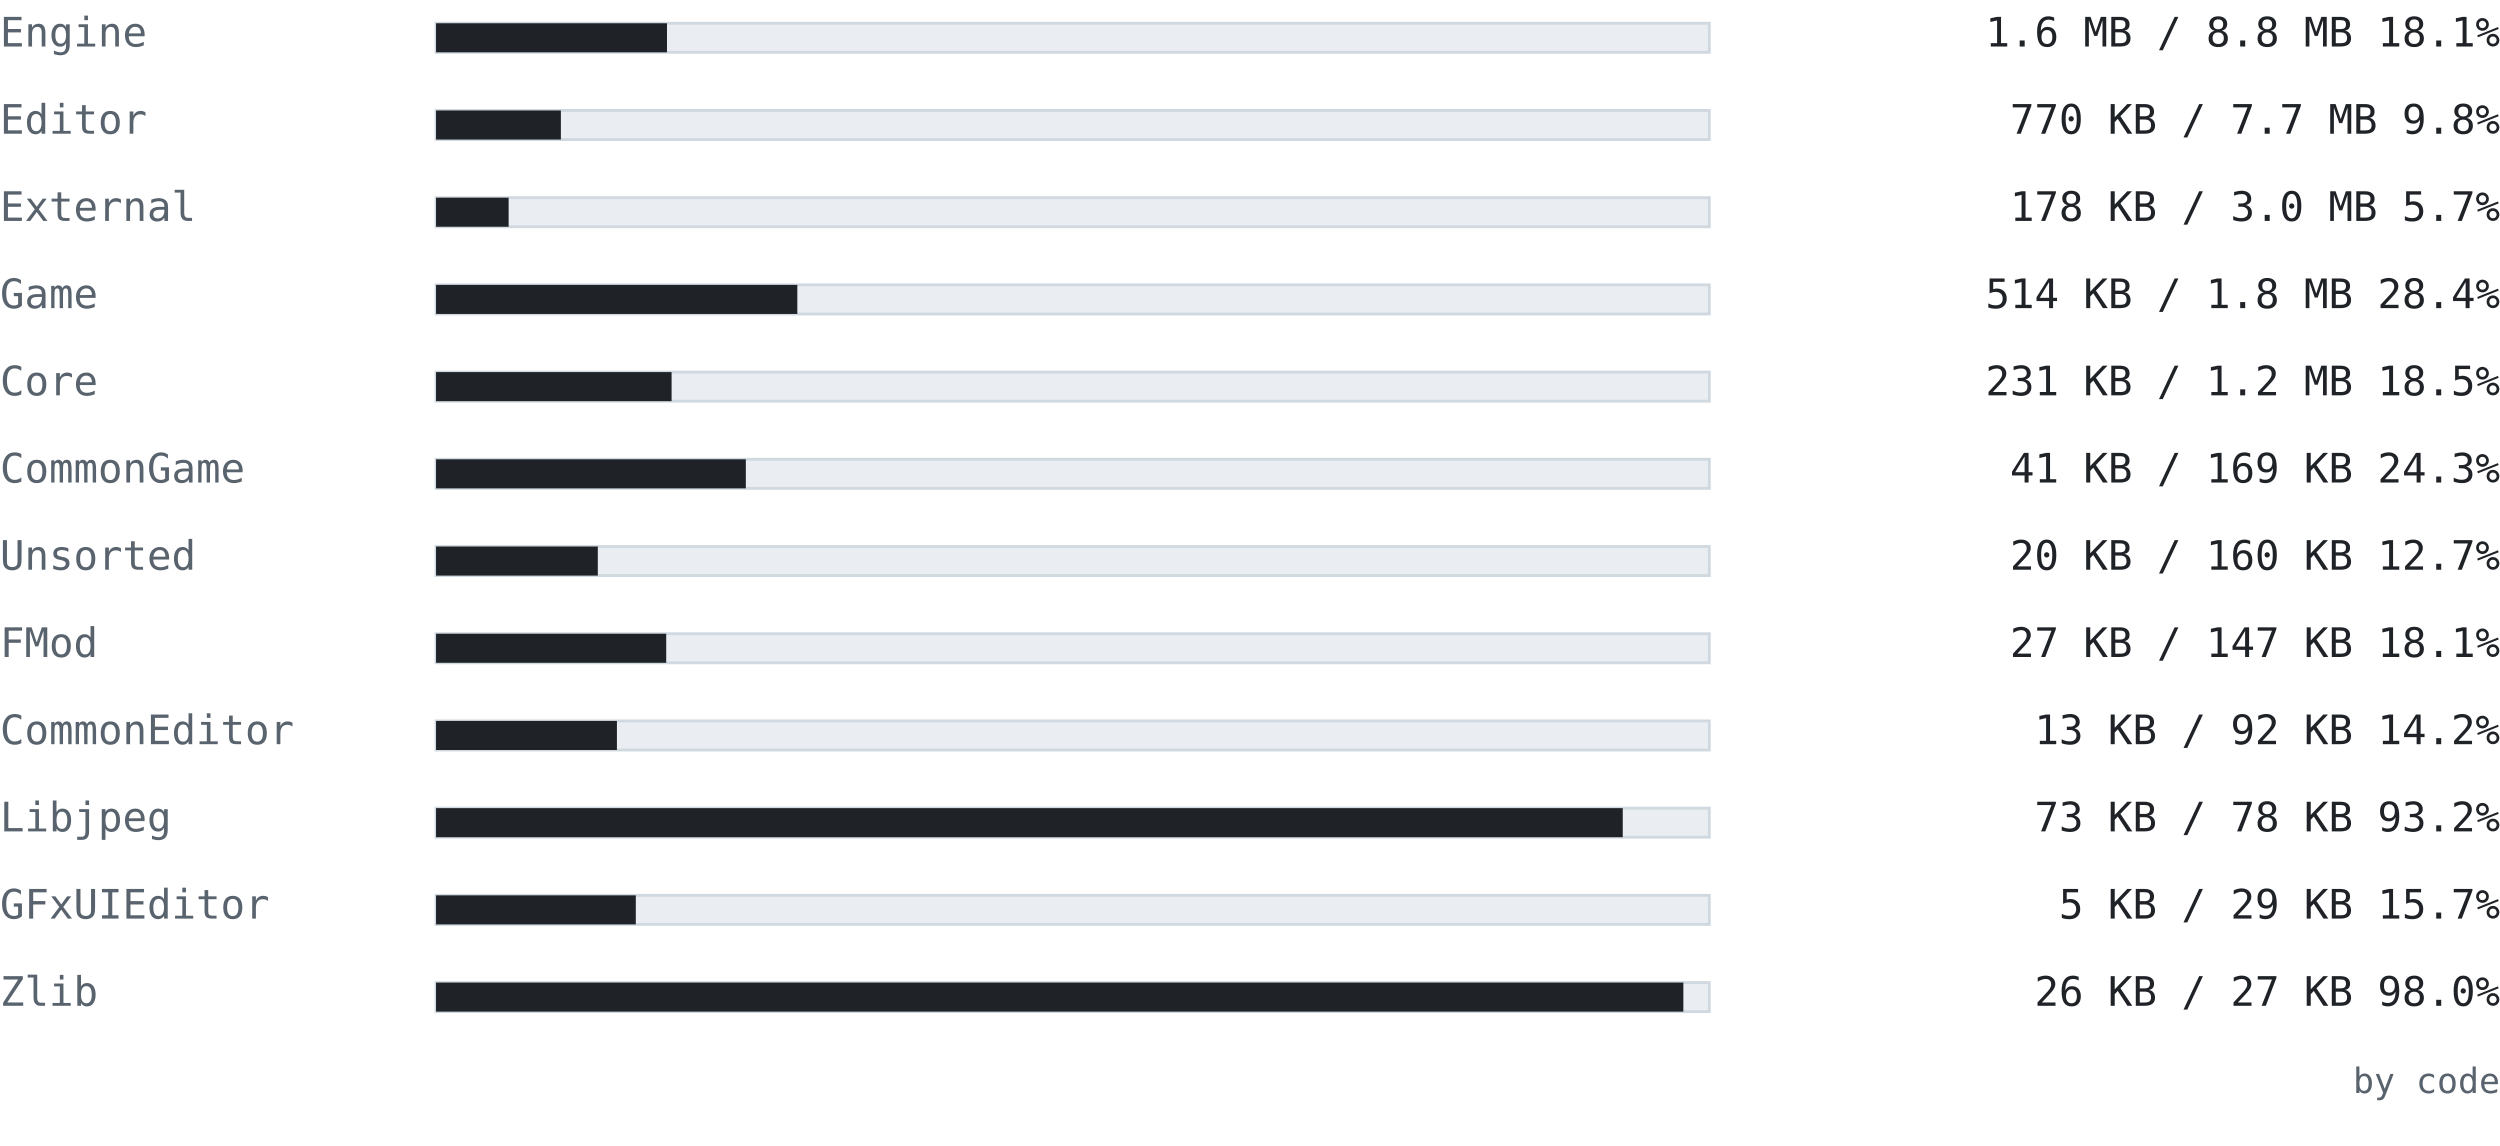
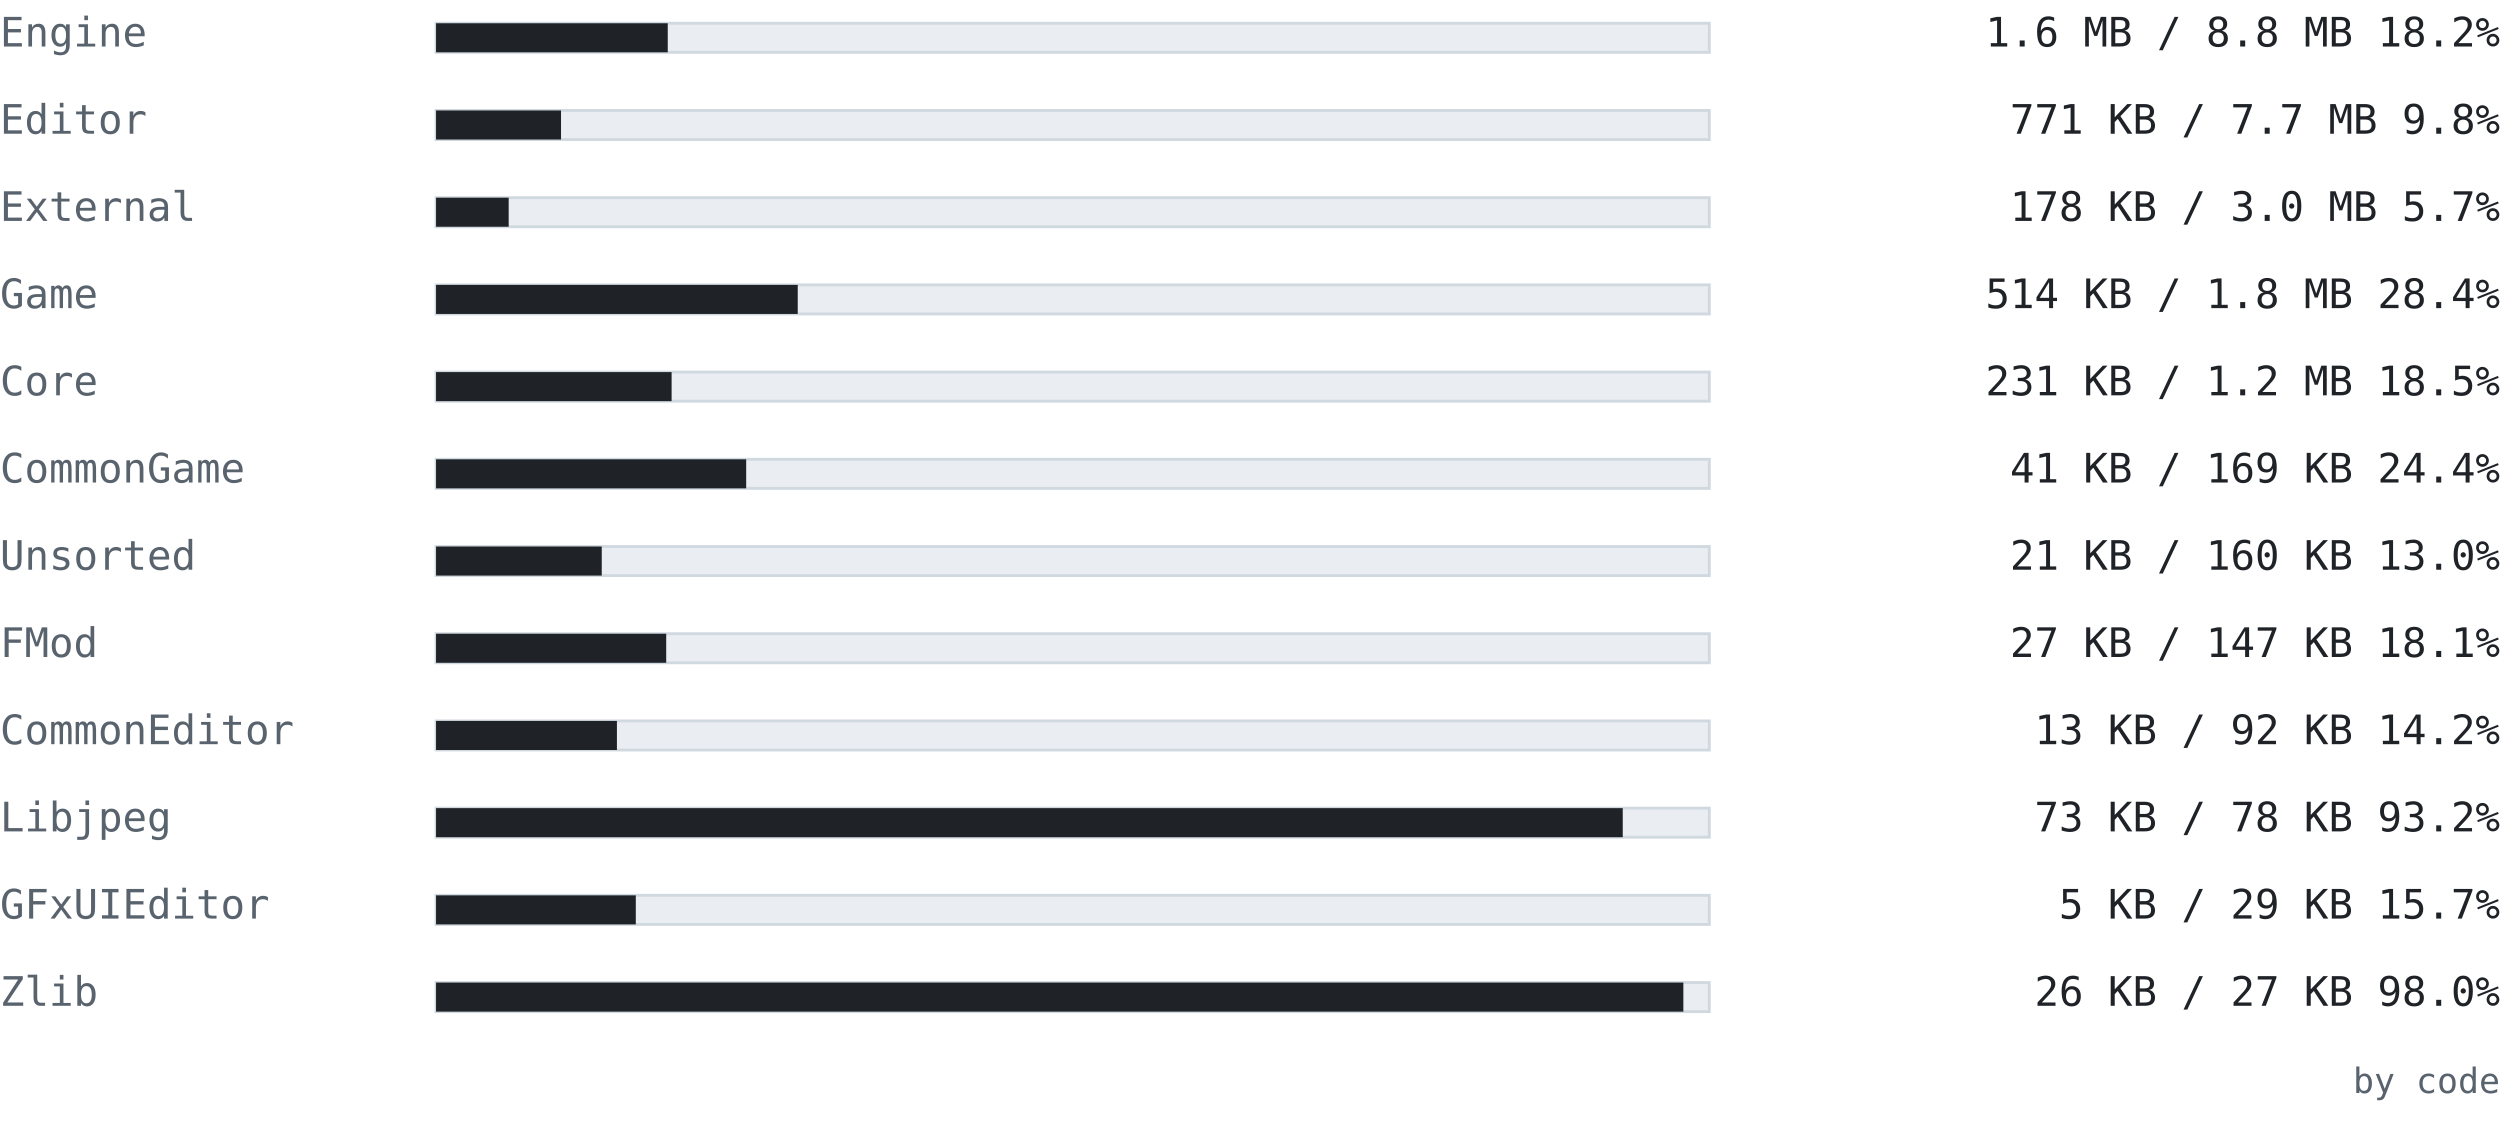
<svg xmlns="http://www.w3.org/2000/svg" width="860" height="394" viewBox="0 0 860 394" font-family="ui-monospace, SFMono-Regular, 'Cascadia Mono', Consolas, 'DejaVu Sans Mono', monospace">
  <text x="0" y="16" font-size="14" fill="#59636e" text-anchor="start" font-weight="normal">Engine</text>
  <rect x="150" y="8" width="438" height="10" fill="#eaeef2" stroke="#d1d9e0" />
-   <rect x="150" y="8" width="79.443" height="10" fill="#1f2328" />
-   <text x="860" y="16" font-size="14" fill="#1f2328" text-anchor="end" font-weight="normal">1.6 MB / 8.8 MB  18.1%</text>
+   <rect x="150" y="8" width="79.706" height="10" fill="#1f2328" />
+   <text x="860" y="16" font-size="14" fill="#1f2328" text-anchor="end" font-weight="normal">1.6 MB / 8.8 MB  18.2%</text>
  <text x="0" y="46" font-size="14" fill="#59636e" text-anchor="start" font-weight="normal">Editor</text>
  <rect x="150" y="38" width="438" height="10" fill="#eaeef2" stroke="#d1d9e0" />
-   <rect x="150" y="38" width="42.941" height="10" fill="#1f2328" />
-   <text x="860" y="46" font-size="14" fill="#1f2328" text-anchor="end" font-weight="normal">770 KB / 7.7 MB  9.8%</text>
+   <rect x="150" y="38" width="42.995" height="10" fill="#1f2328" />
+   <text x="860" y="46" font-size="14" fill="#1f2328" text-anchor="end" font-weight="normal">771 KB / 7.7 MB  9.8%</text>
  <text x="0" y="76" font-size="14" fill="#59636e" text-anchor="start" font-weight="normal">External</text>
  <rect x="150" y="68" width="438" height="10" fill="#eaeef2" stroke="#d1d9e0" />
-   <rect x="150" y="68" width="24.972" height="10" fill="#1f2328" />
+   <rect x="150" y="68" width="24.987" height="10" fill="#1f2328" />
  <text x="860" y="76" font-size="14" fill="#1f2328" text-anchor="end" font-weight="normal">178 KB / 3.0 MB  5.7%</text>
  <text x="0" y="106" font-size="14" fill="#59636e" text-anchor="start" font-weight="normal">Game</text>
  <rect x="150" y="98" width="438" height="10" fill="#eaeef2" stroke="#d1d9e0" />
-   <rect x="150" y="98" width="124.279" height="10" fill="#1f2328" />
+   <rect x="150" y="98" width="124.423" height="10" fill="#1f2328" />
  <text x="860" y="106" font-size="14" fill="#1f2328" text-anchor="end" font-weight="normal">514 KB / 1.8 MB  28.4%</text>
  <text x="0" y="136" font-size="14" fill="#59636e" text-anchor="start" font-weight="normal">Core</text>
  <rect x="150" y="128" width="438" height="10" fill="#eaeef2" stroke="#d1d9e0" />
-   <rect x="150" y="128" width="81.025" height="10" fill="#1f2328" />
+   <rect x="150" y="128" width="81.034" height="10" fill="#1f2328" />
  <text x="860" y="136" font-size="14" fill="#1f2328" text-anchor="end" font-weight="normal">231 KB / 1.2 MB  18.5%</text>
  <text x="0" y="166" font-size="14" fill="#59636e" text-anchor="start" font-weight="normal">CommonGame</text>
  <rect x="150" y="158" width="438" height="10" fill="#eaeef2" stroke="#d1d9e0" />
-   <rect x="150" y="158" width="106.568" height="10" fill="#1f2328" />
-   <text x="860" y="166" font-size="14" fill="#1f2328" text-anchor="end" font-weight="normal">41 KB / 169 KB  24.3%</text>
+   <rect x="150" y="158" width="106.689" height="10" fill="#1f2328" />
+   <text x="860" y="166" font-size="14" fill="#1f2328" text-anchor="end" font-weight="normal">41 KB / 169 KB  24.4%</text>
  <text x="0" y="196" font-size="14" fill="#59636e" text-anchor="start" font-weight="normal">Unsorted</text>
  <rect x="150" y="188" width="438" height="10" fill="#eaeef2" stroke="#d1d9e0" />
-   <rect x="150" y="188" width="55.645" height="10" fill="#1f2328" />
-   <text x="860" y="196" font-size="14" fill="#1f2328" text-anchor="end" font-weight="normal">20 KB / 160 KB  12.7%</text>
+   <rect x="150" y="188" width="57.001" height="10" fill="#1f2328" />
+   <text x="860" y="196" font-size="14" fill="#1f2328" text-anchor="end" font-weight="normal">21 KB / 160 KB  13.0%</text>
  <text x="0" y="226" font-size="14" fill="#59636e" text-anchor="start" font-weight="normal">FMod</text>
  <rect x="150" y="218" width="438" height="10" fill="#eaeef2" stroke="#d1d9e0" />
  <rect x="150" y="218" width="79.178" height="10" fill="#1f2328" />
  <text x="860" y="226" font-size="14" fill="#1f2328" text-anchor="end" font-weight="normal">27 KB / 147 KB  18.1%</text>
  <text x="0" y="256" font-size="14" fill="#59636e" text-anchor="start" font-weight="normal">CommonEditor</text>
  <rect x="150" y="248" width="438" height="10" fill="#eaeef2" stroke="#d1d9e0" />
  <rect x="150" y="248" width="62.221" height="10" fill="#1f2328" />
  <text x="860" y="256" font-size="14" fill="#1f2328" text-anchor="end" font-weight="normal">13 KB / 92 KB  14.2%</text>
  <text x="0" y="286" font-size="14" fill="#59636e" text-anchor="start" font-weight="normal">Libjpeg</text>
  <rect x="150" y="278" width="438" height="10" fill="#eaeef2" stroke="#d1d9e0" />
  <rect x="150" y="278" width="408.224" height="10" fill="#1f2328" />
  <text x="860" y="286" font-size="14" fill="#1f2328" text-anchor="end" font-weight="normal">73 KB / 78 KB  93.2%</text>
  <text x="0" y="316" font-size="14" fill="#59636e" text-anchor="start" font-weight="normal">GFxUIEditor</text>
  <rect x="150" y="308" width="438" height="10" fill="#eaeef2" stroke="#d1d9e0" />
  <rect x="150" y="308" width="68.715" height="10" fill="#1f2328" />
  <text x="860" y="316" font-size="14" fill="#1f2328" text-anchor="end" font-weight="normal">5 KB / 29 KB  15.7%</text>
  <text x="0" y="346" font-size="14" fill="#59636e" text-anchor="start" font-weight="normal">Zlib</text>
  <rect x="150" y="338" width="438" height="10" fill="#eaeef2" stroke="#d1d9e0" />
  <rect x="150" y="338" width="429.075" height="10" fill="#1f2328" />
  <text x="860" y="346" font-size="14" fill="#1f2328" text-anchor="end" font-weight="normal">26 KB / 27 KB  98.0%</text>
  <text x="860" y="376" font-size="12" fill="#59636e" text-anchor="end" font-weight="normal">by code</text>
</svg>
